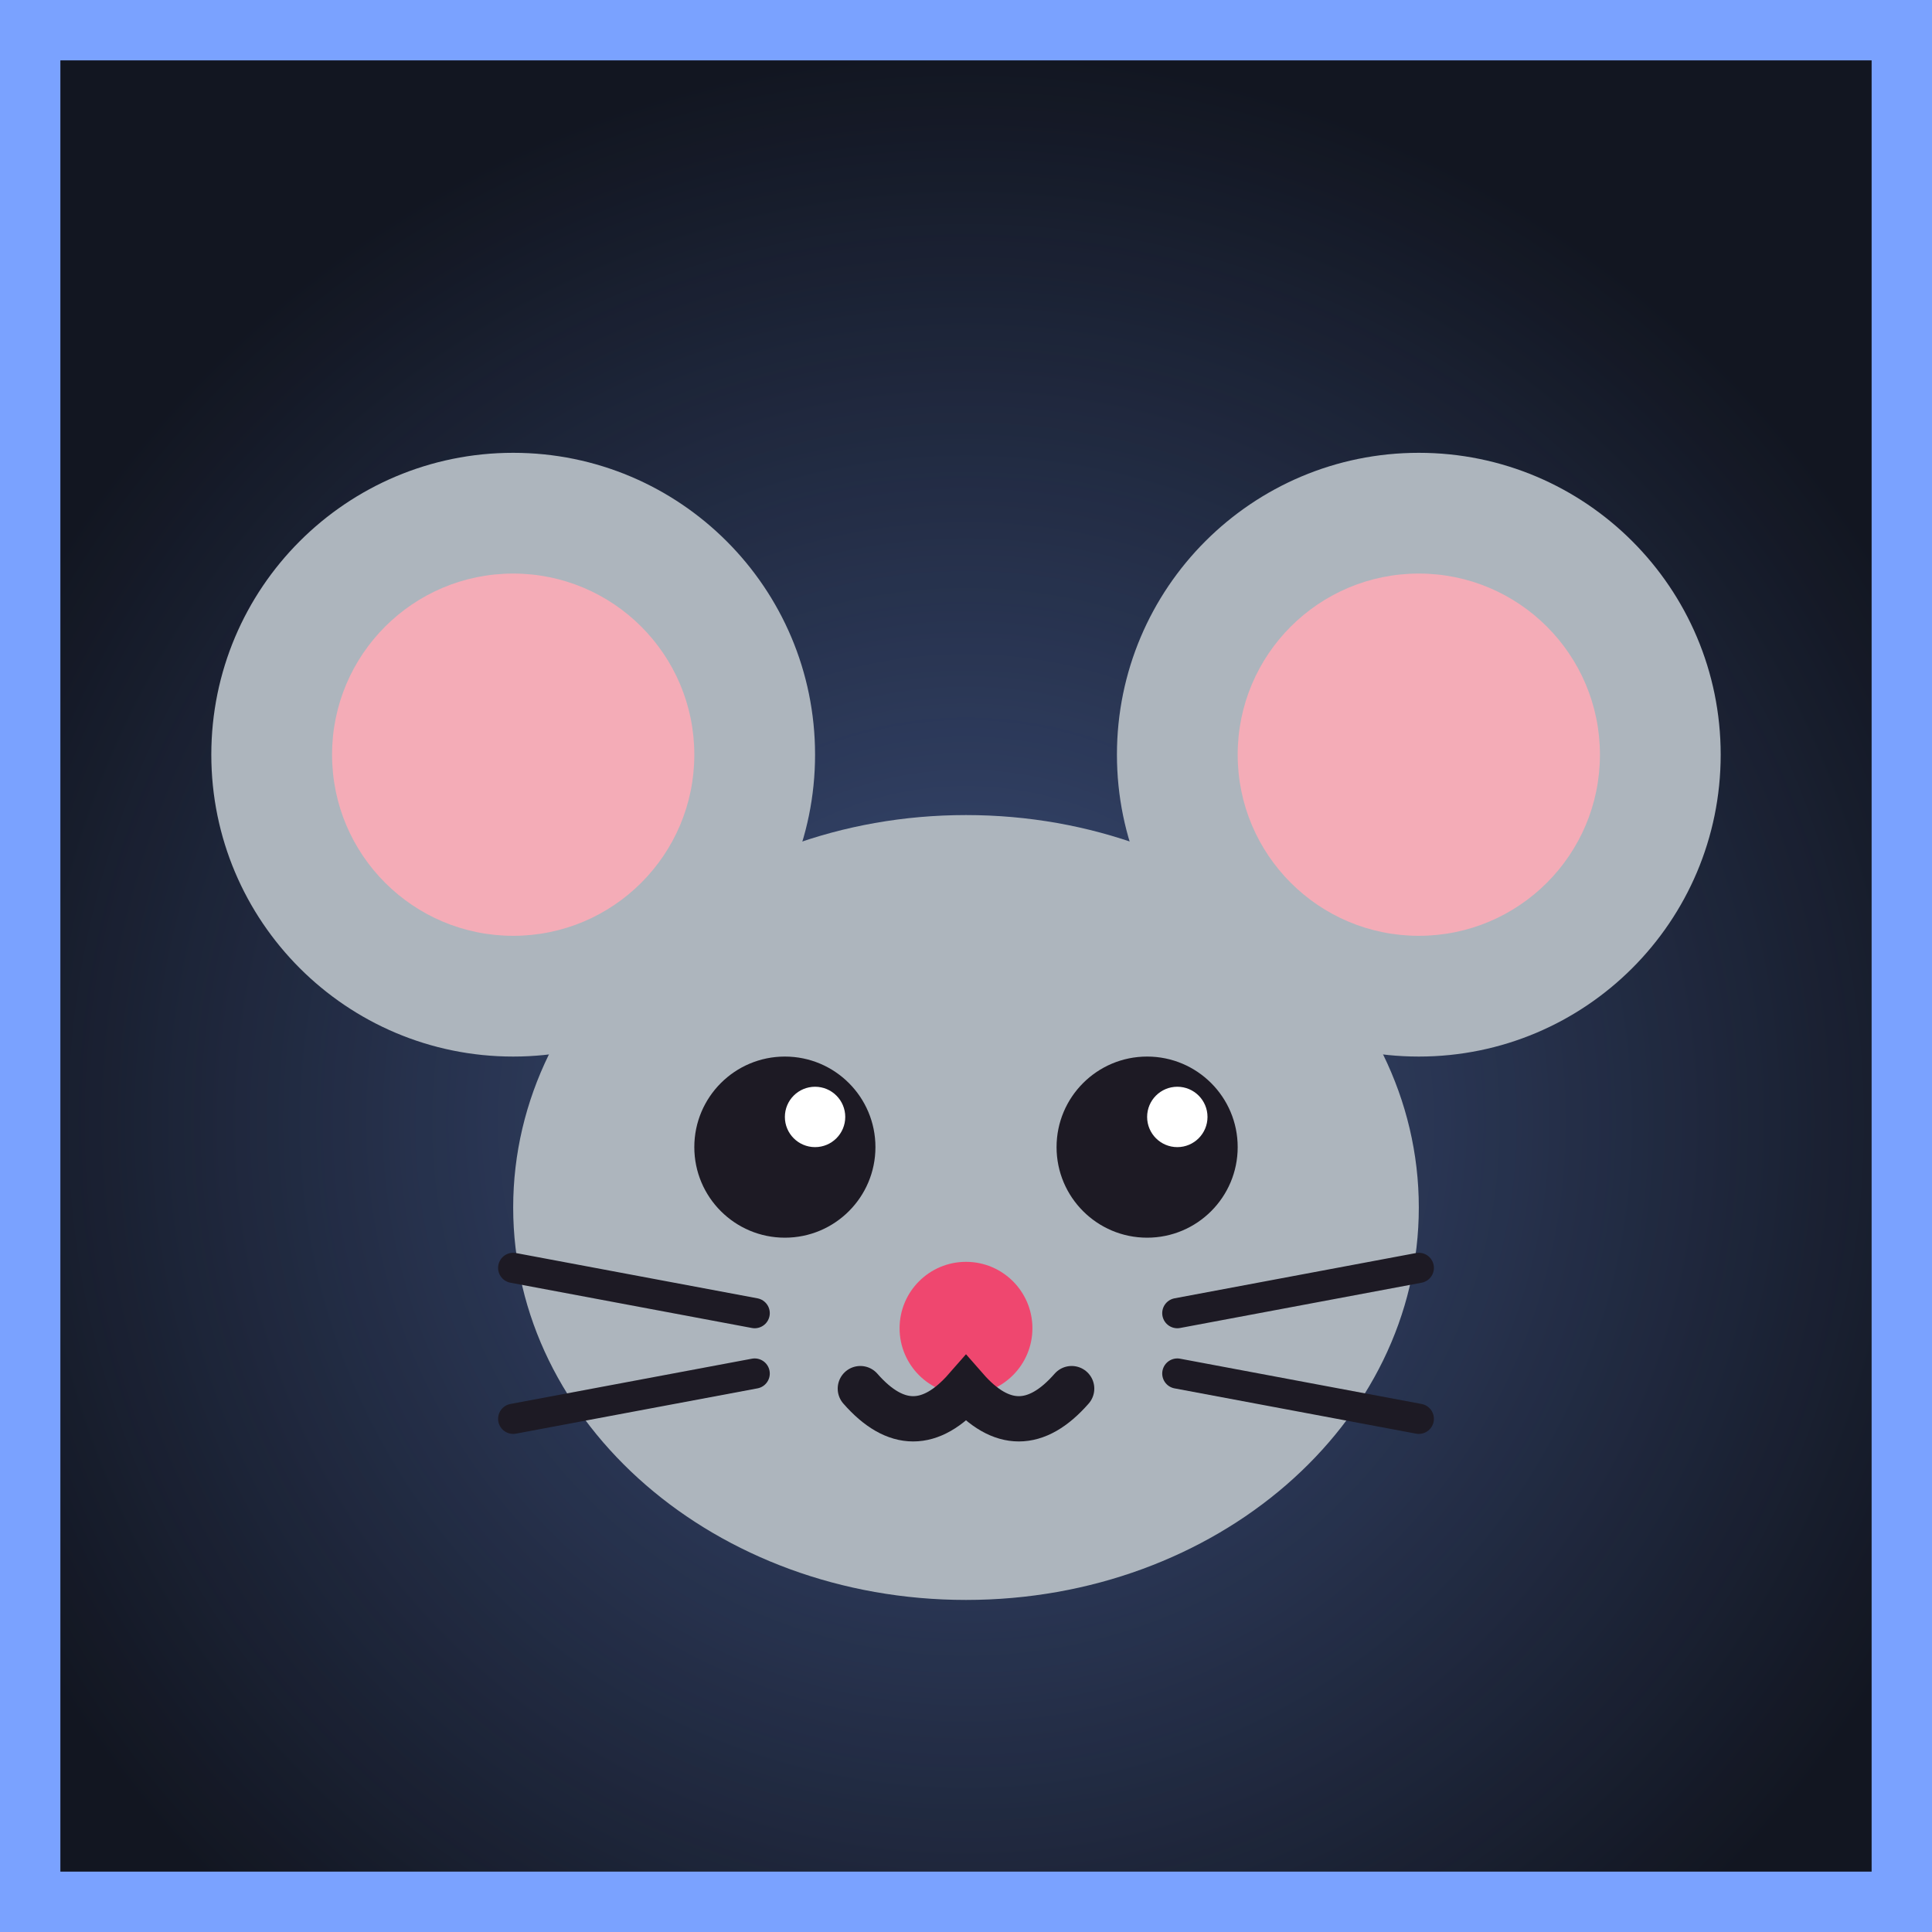
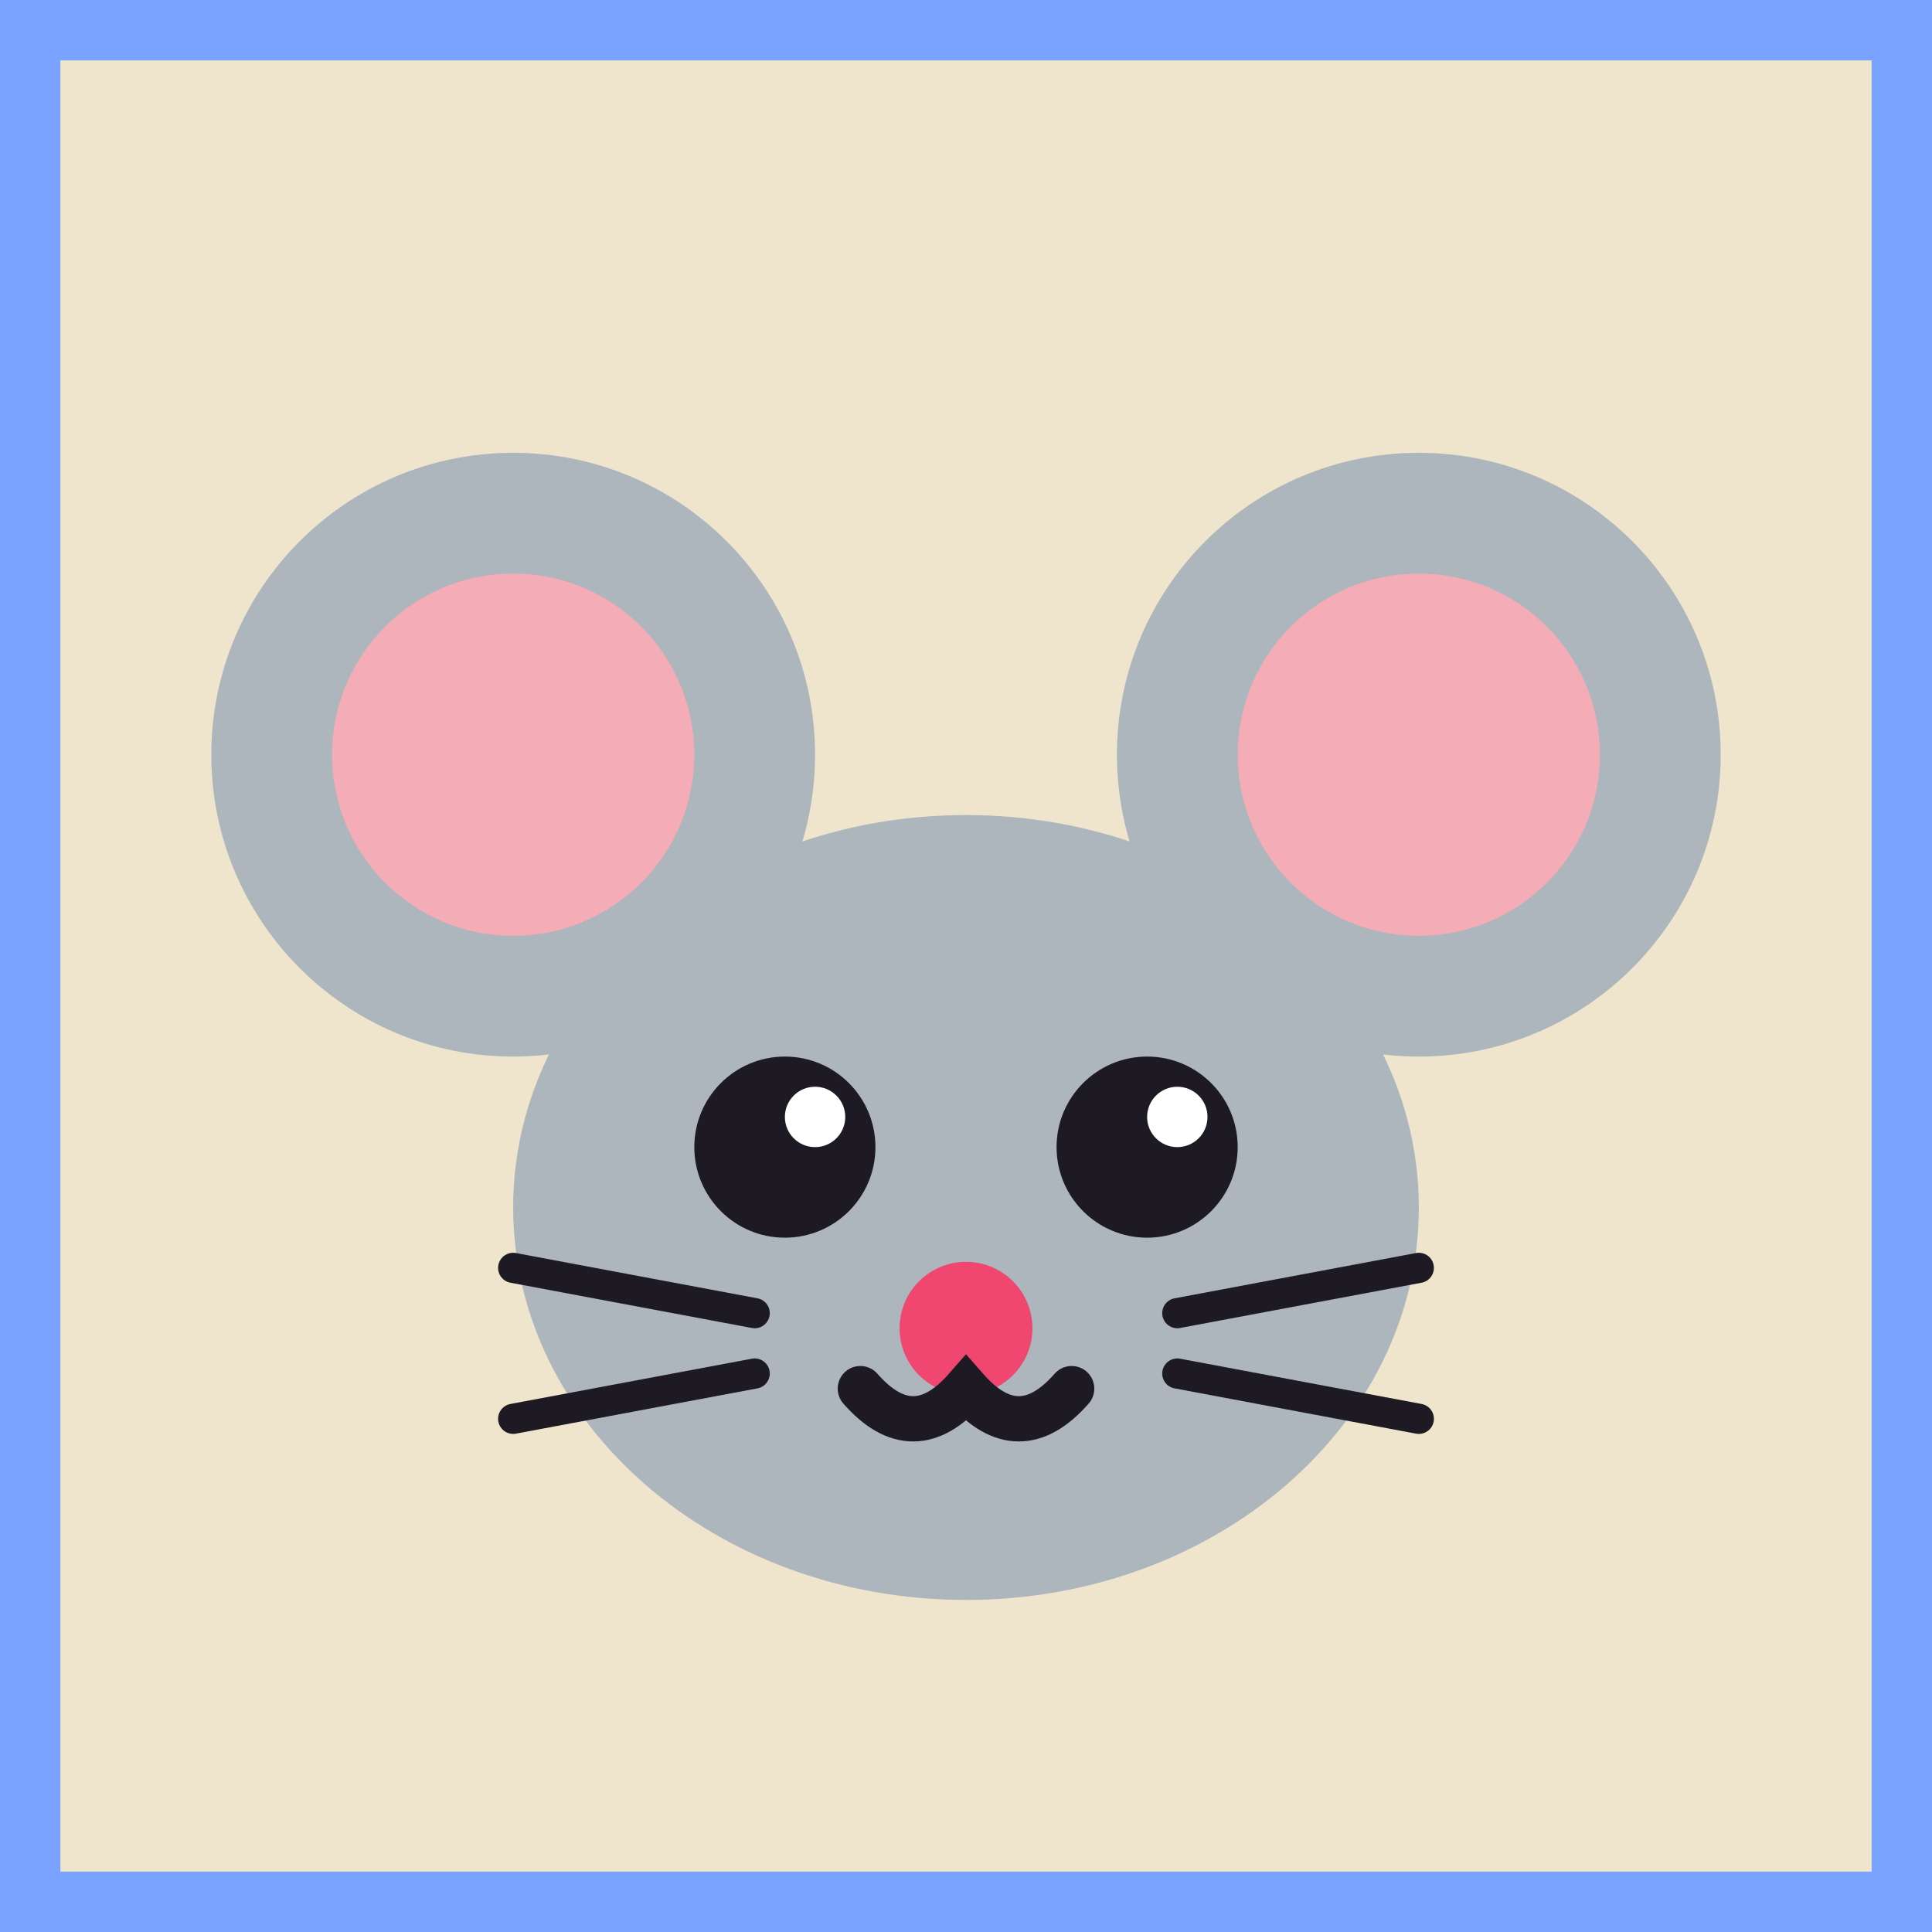
<svg xmlns="http://www.w3.org/2000/svg" viewBox="0 0 64 64">
-   <defs>
-     <radialGradient id="halo" cx="50%" cy="58%" r="55%">
-       <stop offset="0" stop-color="#7aa2ff" stop-opacity="0.4" />
-       <stop offset="1" stop-color="#7aa2ff" stop-opacity="0" />
-     </radialGradient>
-   </defs>
-   <rect width="64" height="64" fill="#121621" />
-   <rect width="64" height="64" fill="url(#halo)" />
+   <rect width="64" height="64" fill="#efe4cc" />
  <circle cx="17" cy="25" r="10" fill="#adb5bd" />
  <circle cx="47" cy="25" r="10" fill="#adb5bd" />
  <circle cx="17" cy="25" r="6" fill="#f4acb7" />
  <circle cx="47" cy="25" r="6" fill="#f4acb7" />
  <ellipse cx="32" cy="40" rx="15" ry="13" fill="#adb5bd" />
  <circle cx="26" cy="38" r="3" fill="#1d1a24" />
  <circle cx="27" cy="37" r="1" fill="#fff" />
  <circle cx="38" cy="38" r="3" fill="#1d1a24" />
  <circle cx="39" cy="37" r="1" fill="#fff" />
  <circle cx="32" cy="44" r="2.2" fill="#ef476f" />
  <path d="M28.5 46q1.75 2 3.5 0q1.75 2 3.5 0" fill="none" stroke="#1d1a24" stroke-width="1.5" stroke-linecap="round" />
  <path d="M17 42l8 1.5M17 47l8-1.5M47 42l-8 1.5M47 47l-8-1.5" stroke="#1d1a24" stroke-width="1" stroke-linecap="round" />
  <rect x="1" y="1" width="62" height="62" fill="none" stroke="#7aa2ff" stroke-width="2" />
</svg>
